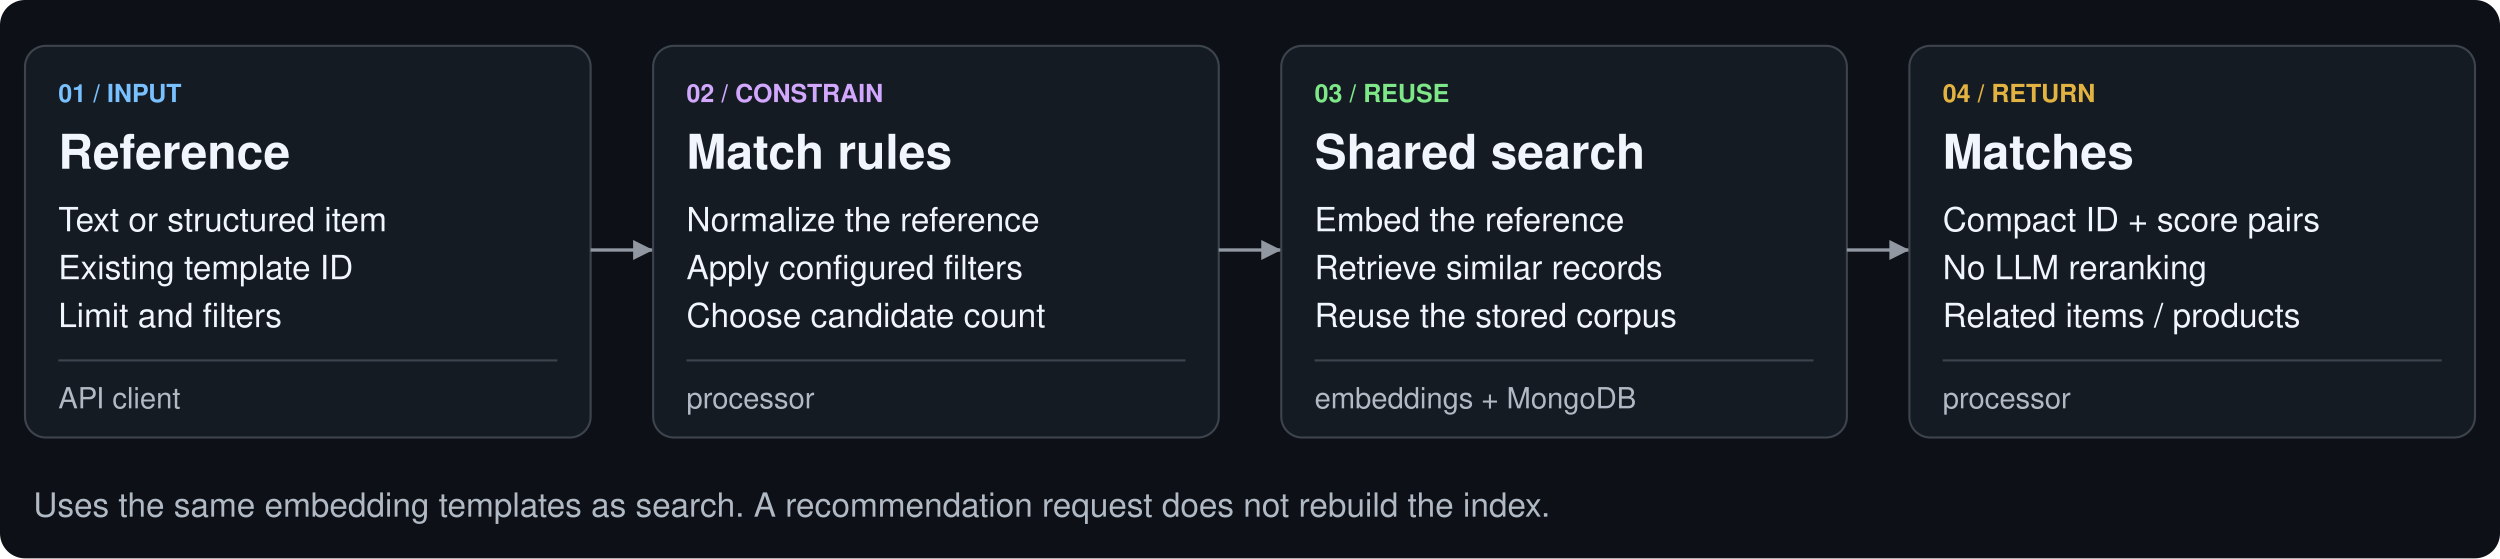
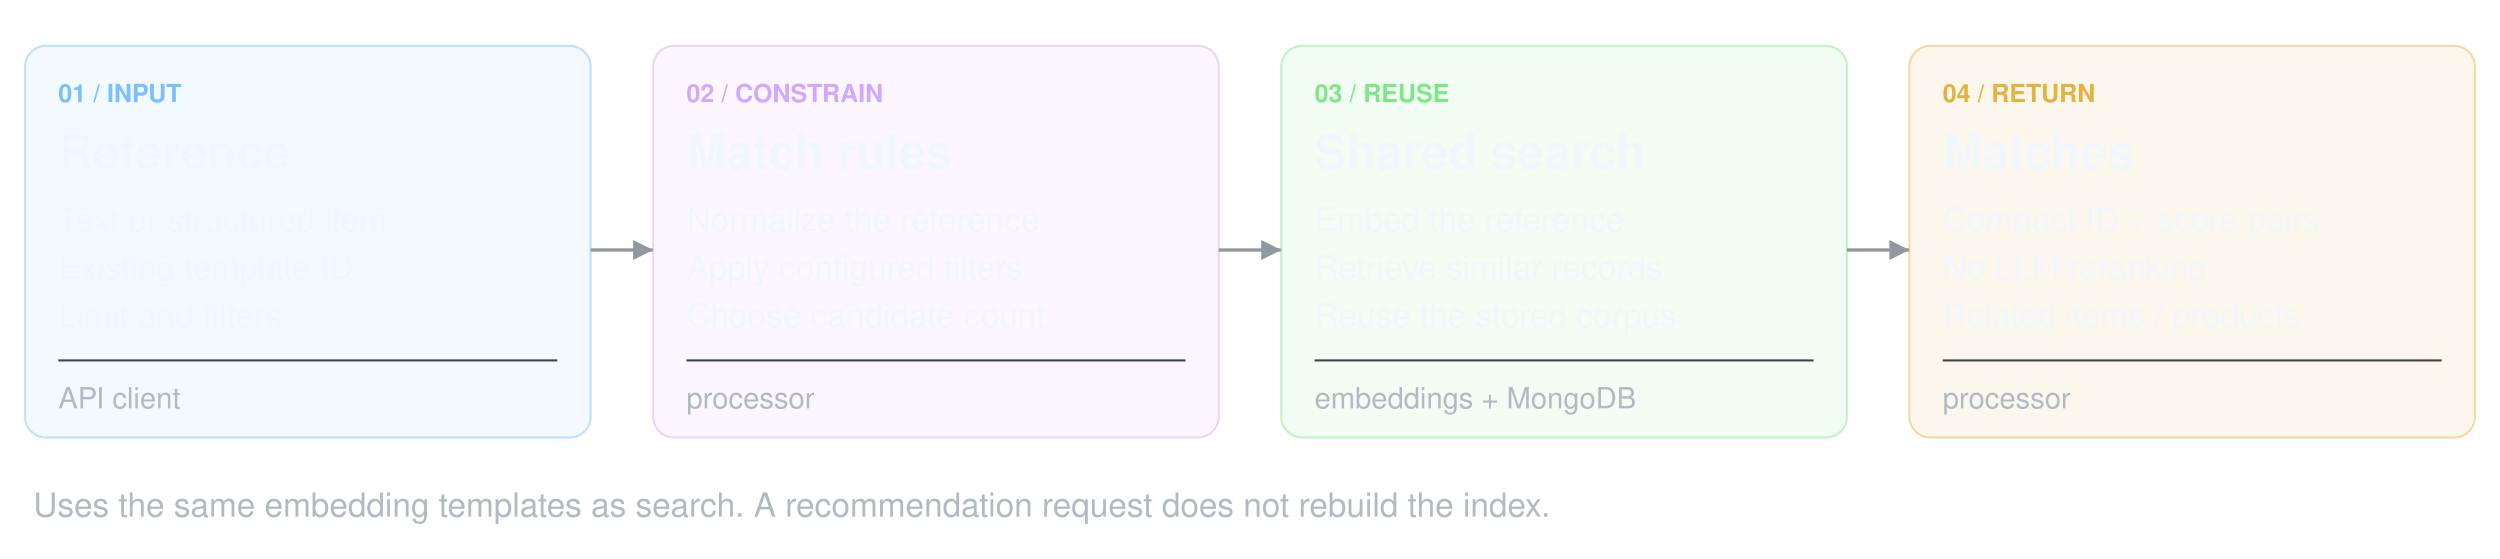
<svg xmlns="http://www.w3.org/2000/svg" width="1200" height="268" viewBox="0 0 1200 268" role="img" aria-labelledby="title desc">
  <defs>
    <marker id="arrow" viewBox="0 0 8 8" refX="8" refY="4" markerWidth="6" markerHeight="6" orient="auto-start-reverse">
      <path d="M0 0L8 4L0 8Z" fill="#9198a1" />
    </marker>
  </defs>
-   <rect width="1200" height="268" rx="12" fill="#0d1117" />
  <g font-family="-apple-system, BlinkMacSystemFont, Segoe UI, Helvetica, Arial, sans-serif">
-     <rect x="12" y="22" width="271.5" height="188" rx="10" fill="#151b23" stroke="#3d444d" />
+     <rect x="12" y="22" width="271.5" height="188" rx="10" fill="#79c0ff" fill-opacity="0.10" stroke="#79c0ff" stroke-opacity="0.45" />
    <text x="28" y="49" font-size="12" font-weight="650" fill="#79c0ff" text-anchor="start">01 / INPUT</text>
    <text x="28" y="81" font-size="23" font-weight="650" fill="#f0f6fc" text-anchor="start">Reference</text>
    <text x="28" y="111" font-size="16" font-weight="400" fill="#f0f6fc" text-anchor="start">Text or structured item</text>
    <text x="28" y="134" font-size="16" font-weight="400" fill="#f0f6fc" text-anchor="start">Existing template ID</text>
    <text x="28" y="157" font-size="16" font-weight="400" fill="#f0f6fc" text-anchor="start">Limit and filters</text>
    <path d="M28 173 H267.5" stroke="#3d444d" />
    <text x="28" y="196" font-size="14" font-weight="400" fill="#b1bac4" text-anchor="start">API client</text>
    <path d="M283.5 120 H313.5" fill="none" stroke="#9198a1" stroke-width="1.6" marker-end="url(#arrow)" />
-     <rect x="313.5" y="22" width="271.5" height="188" rx="10" fill="#151b23" stroke="#3d444d" />
+     <rect x="313.5" y="22" width="271.5" height="188" rx="10" fill="#d2a8ff" fill-opacity="0.10" stroke="#d2a8ff" stroke-opacity="0.45" />
    <text x="329.5" y="49" font-size="12" font-weight="650" fill="#d2a8ff" text-anchor="start">02 / CONSTRAIN</text>
    <text x="329.5" y="81" font-size="23" font-weight="650" fill="#f0f6fc" text-anchor="start">Match rules</text>
    <text x="329.5" y="111" font-size="16" font-weight="400" fill="#f0f6fc" text-anchor="start">Normalize the reference</text>
    <text x="329.5" y="134" font-size="16" font-weight="400" fill="#f0f6fc" text-anchor="start">Apply configured filters</text>
    <text x="329.5" y="157" font-size="16" font-weight="400" fill="#f0f6fc" text-anchor="start">Choose candidate count</text>
    <path d="M329.5 173 H569" stroke="#3d444d" />
    <text x="329.5" y="196" font-size="14" font-weight="400" fill="#b1bac4" text-anchor="start">processor</text>
    <path d="M585 120 H615" fill="none" stroke="#9198a1" stroke-width="1.6" marker-end="url(#arrow)" />
-     <rect x="615" y="22" width="271.5" height="188" rx="10" fill="#151b23" stroke="#3d444d" />
+     <rect x="615" y="22" width="271.5" height="188" rx="10" fill="#7ee787" fill-opacity="0.10" stroke="#7ee787" stroke-opacity="0.45" />
    <text x="631" y="49" font-size="12" font-weight="650" fill="#7ee787" text-anchor="start">03 / REUSE</text>
    <text x="631" y="81" font-size="23" font-weight="650" fill="#f0f6fc" text-anchor="start">Shared search</text>
    <text x="631" y="111" font-size="16" font-weight="400" fill="#f0f6fc" text-anchor="start">Embed the reference</text>
    <text x="631" y="134" font-size="16" font-weight="400" fill="#f0f6fc" text-anchor="start">Retrieve similar records</text>
    <text x="631" y="157" font-size="16" font-weight="400" fill="#f0f6fc" text-anchor="start">Reuse the stored corpus</text>
    <path d="M631 173 H870.5" stroke="#3d444d" />
    <text x="631" y="196" font-size="14" font-weight="400" fill="#b1bac4" text-anchor="start">embeddings + MongoDB</text>
    <path d="M886.5 120 H916.5" fill="none" stroke="#9198a1" stroke-width="1.6" marker-end="url(#arrow)" />
-     <rect x="916.5" y="22" width="271.5" height="188" rx="10" fill="#151b23" stroke="#3d444d" />
+     <rect x="916.5" y="22" width="271.5" height="188" rx="10" fill="#e3b341" fill-opacity="0.10" stroke="#e3b341" stroke-opacity="0.45" />
    <text x="932.5" y="49" font-size="12" font-weight="650" fill="#e3b341" text-anchor="start">04 / RETURN</text>
    <text x="932.5" y="81" font-size="23" font-weight="650" fill="#f0f6fc" text-anchor="start">Matches</text>
    <text x="932.5" y="111" font-size="16" font-weight="400" fill="#f0f6fc" text-anchor="start">Compact ID + score pairs</text>
    <text x="932.5" y="134" font-size="16" font-weight="400" fill="#f0f6fc" text-anchor="start">No LLM reranking</text>
    <text x="932.5" y="157" font-size="16" font-weight="400" fill="#f0f6fc" text-anchor="start">Related items / products</text>
    <path d="M932.5 173 H1172" stroke="#3d444d" />
    <text x="932.5" y="196" font-size="14" font-weight="400" fill="#b1bac4" text-anchor="start">processor</text>
    <text x="16" y="248" font-size="16" font-weight="400" fill="#b1bac4" text-anchor="start">Uses the same embedding templates as search. A recommendation request does not rebuild the index.</text>
  </g>
</svg>
